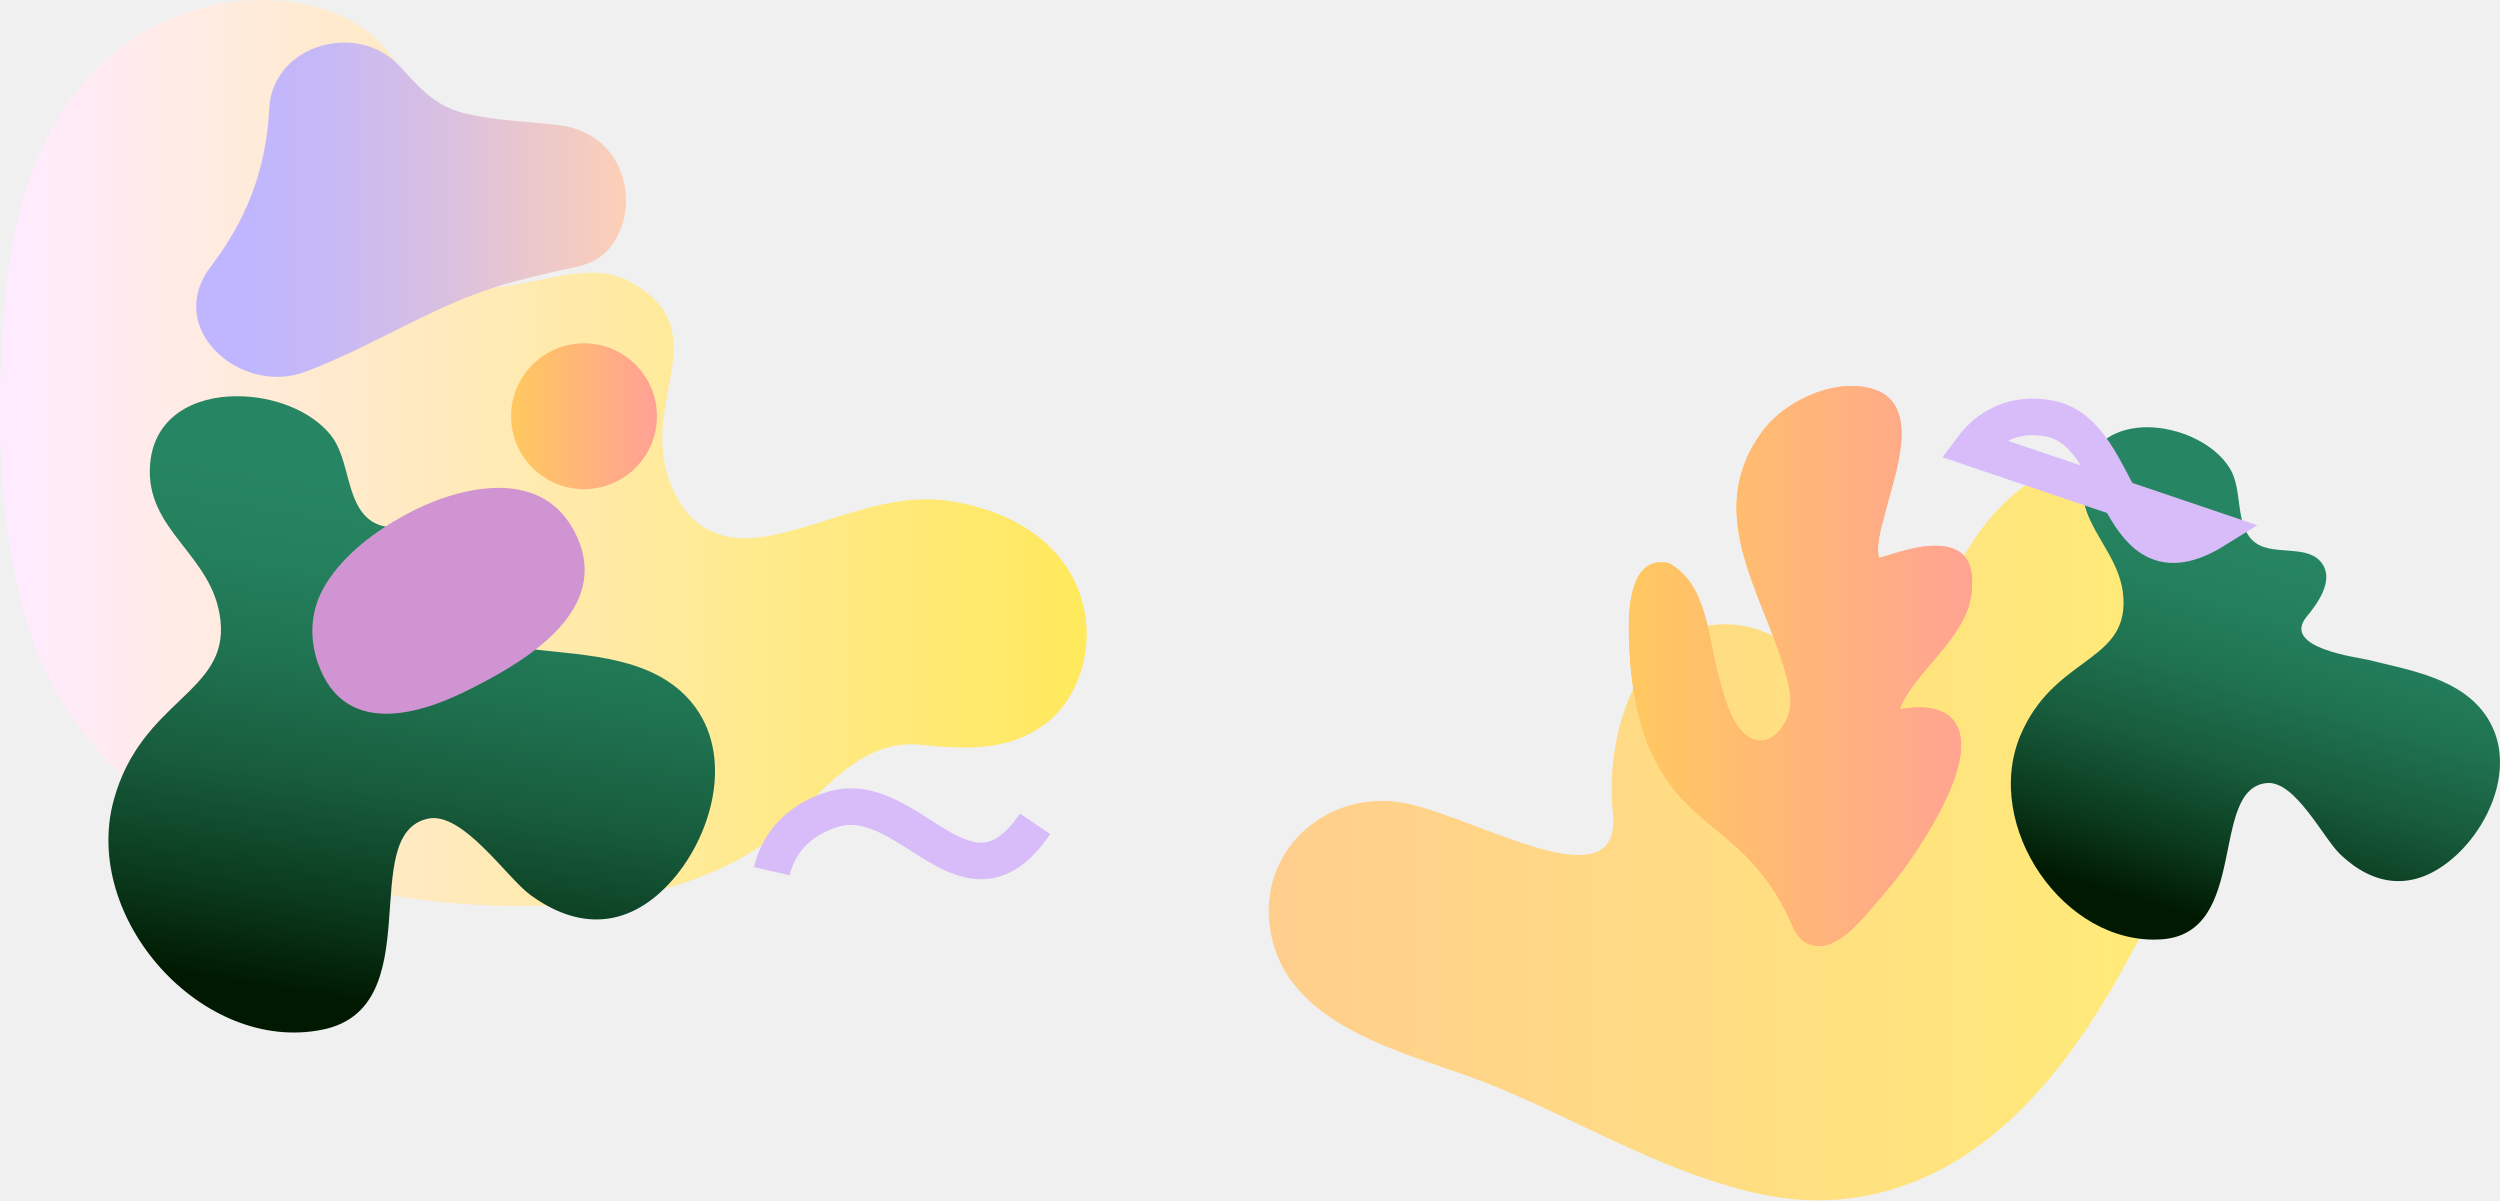
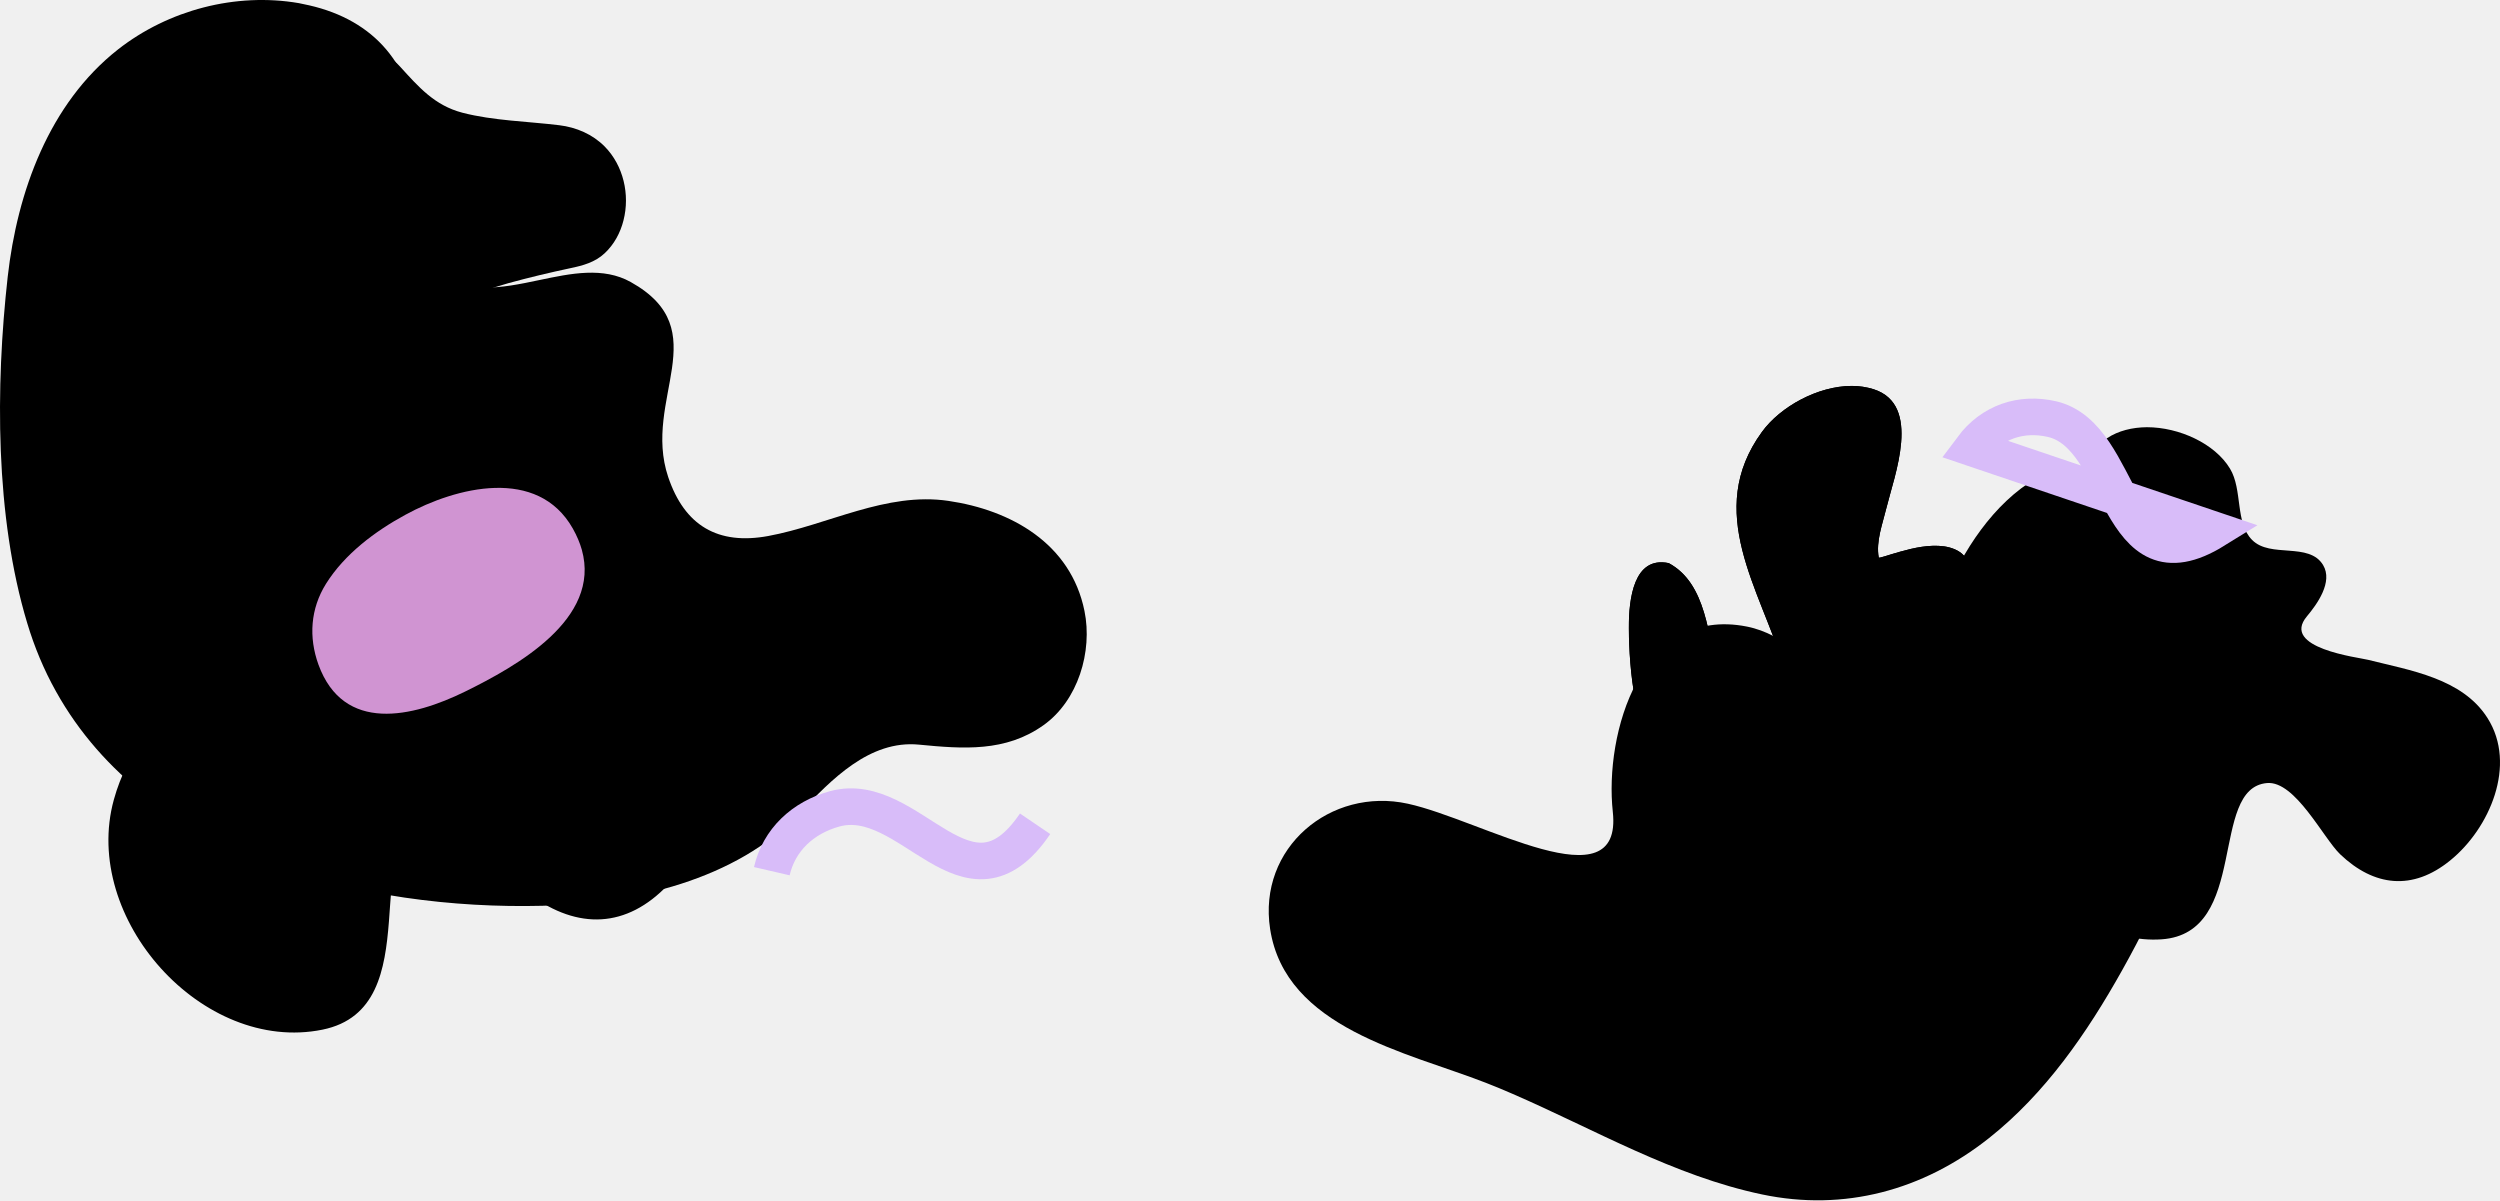
<svg xmlns="http://www.w3.org/2000/svg" width="1937" height="930" viewBox="0 0 1937 930" fill="none">
  <path d="M1698.02 415.367C1726.72 466.454 1722.92 526.339 1711.32 581.826C1698.72 641.711 1674.02 698.597 1644.22 751.784C1617.02 800.372 1584.72 847.26 1541.01 881.851C1490.01 922.241 1428.91 938.837 1365.21 925.441C1296.7 911.044 1235.4 875.053 1171.8 847.46C1164.9 844.461 1158 841.561 1151 838.862C1090.1 815.168 995.893 796.672 984.092 719.791C974.392 656.907 1030.89 609.619 1090.8 622.715C1147.9 635.212 1257.5 701.696 1249.6 629.014C1243 568.429 1271.3 469.253 1353.41 485.449C1384.11 491.548 1399.91 515.442 1429.61 523.44C1473.51 535.237 1493.11 496.847 1506.51 462.255C1519.91 427.464 1544.92 389.473 1577.92 370.478C1609.92 352.082 1654.42 365.879 1679.12 390.273C1686.62 397.671 1692.92 406.169 1698.02 415.367Z" fill="url(#paint0_linear_854_233)" />
  <path d="M1614.73 366.426C1605.84 407.256 1646.21 426.97 1645.31 468.301C1644.31 513.534 1590.55 510.432 1565.46 569.675C1535.78 639.927 1599.24 732.995 1674.79 727.791C1743.25 723.088 1711.17 610.505 1756.54 606.702C1778.33 604.901 1800.02 649.233 1813.11 661.843C1839.39 686.961 1869.37 690.364 1898.45 666.646C1928.94 641.928 1950.32 592.592 1927.34 556.365C1907.75 525.443 1867.27 519.438 1834.79 511.232C1827.4 509.331 1766.64 502.226 1787.42 477.507C1795.22 468.201 1807.81 450.888 1799.92 437.778C1789.02 419.765 1759.14 432.675 1744.95 418.364C1731.56 404.954 1737.75 379.436 1727.76 363.023C1716.07 343.709 1688.48 331 1663.4 331C1640.81 331.2 1620.23 341.508 1614.73 366.426Z" fill="url(#paint1_linear_854_233)" />
  <path d="M239.58 4.134C290.203 15.738 319.917 50.352 324.019 104.173C326.62 138.786 309.712 178.901 336.325 206.312C358.835 229.521 388.149 223.219 417.762 217.016C442.474 211.814 467.385 206.612 488.695 218.517C555.526 255.831 497.399 309.152 517.709 369.575C530.415 407.29 556.227 422.496 595.245 415.293C641.666 406.69 686.487 380.98 734.81 388.082C783.232 395.185 829.654 420.995 840.258 473.415C846.661 504.827 835.256 542.842 808.544 561.849C779.13 582.858 746.115 580.257 712.099 576.955C673.581 573.154 643.767 604.466 619.656 629.876C570.133 682.096 490.296 700.103 420.264 701.804C282.8 705.205 115.422 664.989 43.389 535.739C33.984 518.933 26.581 501.126 21.078 482.719C-3.833 400.187 -3.533 299.448 5.971 214.415C13.375 148.79 37.986 80.263 91.511 38.247C130.529 7.735 182.653 -5.97 231.576 2.433C234.177 2.933 236.878 3.534 239.58 4.134Z" fill="url(#paint2_linear_854_233)" />
  <path d="M116.318 359.401C111.916 411.5 165.333 429.3 170.835 480.799C176.937 537.099 109.616 541.998 88.209 619.597C62.8 711.596 156.931 816.595 249.761 797.795C333.988 780.795 275.769 646.397 331.587 634.297C358.396 628.497 392.507 679.896 410.913 693.396C447.724 720.296 485.437 719.496 517.747 685.396C551.558 649.697 570.064 585.098 535.553 543.898C506.143 508.799 454.927 507.999 413.213 503.099C403.81 501.999 327.086 502.999 348.893 469.1C357.095 456.3 369.799 432.7 357.996 417.8C349.193 406.8 335.188 407.6 320.884 408.5C308.38 409.2 295.876 409.9 286.473 402.8C267.666 388.401 271.168 355.701 256.163 337.001C240.858 318.002 211.748 307.002 183.939 307.002C150.729 306.802 119.419 322.602 116.318 359.401Z" fill="url(#paint3_linear_854_233)" />
  <path d="M208.624 84.242C206.327 130.39 191.551 169.446 163.297 206.604C126.656 254.65 186.659 306.591 236.079 288.212C289.992 268.234 338.214 234.772 393.924 219.389C409.598 215.094 425.872 211.199 441.846 207.803C451.531 205.805 461.115 203.208 468.503 196.216C475.791 189.423 480.683 180.334 483.08 170.745C488.171 150.867 483.08 128.293 468.503 113.509C459.118 104.02 446.539 98.626 433.36 97.028C408.9 94.031 382.143 93.532 358.281 87.339C336.616 81.645 324.436 67.461 309.86 51.48C298.279 38.794 282.504 33 266.829 33C238.276 32.901 210.121 52.279 208.624 84.242Z" fill="url(#paint4_linear_854_233)" />
  <path d="M598 675C603.605 650.741 622.024 633.47 646.748 626.682C705.505 610.709 749.448 715.731 802 638.262" stroke="#D8BCF9" stroke-width="28.346" stroke-miterlimit="10" />
  <path d="M396 322.5C396 353.755 421.345 379 452.5 379C483.655 379 509 353.655 509 322.5C509 291.345 483.655 266 452.5 266C421.345 266 396 291.345 396 322.5Z" fill="url(#paint5_linear_854_233)" />
  <path d="M1365.17 334.629C1320.23 396.28 1363.67 456.129 1382.05 516.579C1385.64 528.288 1389.64 542.1 1385.54 554.109C1380.45 568.922 1366.17 580.731 1352.38 569.222C1340.2 559.013 1335.11 536.895 1331.11 522.283C1323.32 493.56 1322.62 452.326 1292.96 436.313C1265.7 430.608 1262 464.236 1262 486.254V486.954C1262 491.758 1262.2 496.062 1262.3 499.164C1263.9 537.596 1270.99 577.429 1294.66 608.854C1309.54 628.771 1330.21 642.282 1348.19 658.996C1359.08 669.104 1368.56 680.613 1376.35 693.224C1380.25 699.529 1383.64 706.134 1386.74 712.84C1389.44 718.845 1392.03 725.55 1397.83 729.453C1417.6 742.464 1439.17 716.443 1450.26 703.532C1461.54 690.421 1471.33 679.212 1481.02 664.9C1545.14 570.523 1520.07 540.598 1471.43 549.606C1472.13 549.506 1474.33 543.701 1474.83 542.8C1476.13 540.498 1477.52 538.196 1479.02 535.995C1482.02 531.491 1485.31 527.187 1488.81 522.884C1495.8 514.277 1503.29 506.07 1509.98 497.263C1515.58 489.857 1520.77 481.85 1524.16 473.143C1527.36 464.936 1528.56 454.828 1527.76 446.021C1527.26 440.516 1525.46 434.711 1521.67 430.508C1517.77 426.204 1511.78 424.103 1506.19 423.302C1494.8 421.801 1483.02 424.403 1472.03 427.505C1462.64 430.108 1455.75 432.81 1455.65 431.909C1453.36 419.499 1458.65 405.788 1461.54 393.778C1467.74 368.357 1489.21 313.712 1451.76 301.602C1446.36 299.901 1440.57 299 1434.68 299C1408.41 299.1 1379.45 315.013 1365.17 334.629Z" fill="url(#paint6_linear_854_233)" />
  <mask id="mask0_854_233" style="mask-type:luminance" maskUnits="userSpaceOnUse" x="1262" y="299" width="266" height="434">
    <path d="M1365.17 334.629C1320.23 396.28 1363.67 456.129 1382.05 516.579C1385.64 528.288 1389.64 542.1 1385.54 554.109C1380.45 568.922 1366.17 580.731 1352.38 569.222C1340.2 559.013 1335.11 536.895 1331.11 522.283C1323.32 493.56 1322.62 452.326 1292.96 436.313C1265.7 430.608 1262 464.236 1262 486.254V486.954C1262 491.758 1262.2 496.062 1262.3 499.164C1263.9 537.596 1270.99 577.429 1294.66 608.854C1309.54 628.771 1330.21 642.282 1348.19 658.996C1359.08 669.104 1368.56 680.613 1376.35 693.224C1380.25 699.529 1383.64 706.134 1386.74 712.84C1389.44 718.845 1392.03 725.55 1397.83 729.453C1417.6 742.464 1439.17 716.443 1450.26 703.532C1461.54 690.421 1471.33 679.212 1481.02 664.9C1545.14 570.523 1520.07 540.598 1471.43 549.606C1472.13 549.506 1474.33 543.701 1474.83 542.8C1476.13 540.498 1477.52 538.196 1479.02 535.995C1482.02 531.491 1485.31 527.187 1488.81 522.884C1495.8 514.277 1503.29 506.07 1509.98 497.263C1515.58 489.857 1520.77 481.85 1524.16 473.143C1527.36 464.936 1528.56 454.828 1527.76 446.021C1527.26 440.516 1525.46 434.711 1521.67 430.508C1517.77 426.204 1511.78 424.103 1506.19 423.302C1494.8 421.801 1483.02 424.403 1472.03 427.505C1462.64 430.108 1455.75 432.81 1455.65 431.909C1453.36 419.499 1458.65 405.788 1461.54 393.778C1467.74 368.357 1489.21 313.712 1451.76 301.602C1446.36 299.901 1440.57 299 1434.68 299C1408.41 299.1 1379.45 315.013 1365.17 334.629Z" fill="white" />
  </mask>
  <g mask="url(#mask0_854_233)">
    <path d="M1545 299H1262V734.999H1545V299Z" fill="url(#paint7_linear_854_233)" />
    <mask id="mask1_854_233" style="mask-type:luminance" maskUnits="userSpaceOnUse" x="1262" y="299" width="283" height="436">
      <path d="M1545 299H1262V734.999H1545V299Z" fill="white" />
    </mask>
    <g mask="url(#mask1_854_233)">
      <path d="M1545 299H1262V734.999H1545V299Z" fill="url(#paint8_linear_854_233)" />
    </g>
  </g>
  <path d="M450.79 425.925C449.289 420.635 446.989 415.145 443.788 409.455C416.582 361.441 353.667 377.212 314.058 398.874C290.553 411.651 266.948 429.319 252.545 452.378C242.942 467.751 242.942 467.751 252.545 452.378C240.542 471.644 239.041 493.704 246.743 514.966C266.248 568.371 319.76 555.793 360.369 535.829C400.078 516.264 465.893 479.829 450.79 425.925Z" fill="#D094D2" />
  <path d="M1528 347.116C1543.19 326.741 1566.18 319.251 1589.97 324.744C1646.44 337.928 1638.24 458.877 1716 410.737L1528 347.116Z" stroke="#D8BCF9" stroke-width="28.346" stroke-miterlimit="10" />
  <defs>
    <linearGradient id="paint0_linear_854_233" x1="920.395" y1="645.98" x2="1754.8" y2="645.98" gradientUnits="userSpaceOnUse">
-       <stop stop-color="#FFCB8F" />
-       <stop offset="1" stop-color="#FFEF76" />
+       <stop stopColor="#FFCB8F" />
+       <stop offset="1" stopColor="#FFEF76" />
    </linearGradient>
    <linearGradient id="paint1_linear_854_233" x1="1791.42" y1="431.568" x2="1707.69" y2="713.877" gradientUnits="userSpaceOnUse">
-       <stop stop-color="#268562" />
-       <stop offset="0.17" stop-color="#24805D" />
-       <stop offset="0.37" stop-color="#1F7250" />
-       <stop offset="0.59" stop-color="#175B3C" />
-       <stop offset="0.81" stop-color="#0B3B1E" />
-       <stop offset="1" stop-color="#001900" />
+       <stop stopColor="#268562" />
+       <stop offset="0.17" stopColor="#24805D" />
+       <stop offset="0.37" stopColor="#1F7250" />
+       <stop offset="0.59" stopColor="#175B3C" />
+       <stop offset="0.81" stopColor="#0B3B1E" />
+       <stop offset="1" stopColor="#001900" />
    </linearGradient>
    <linearGradient id="paint2_linear_854_233" x1="9.012" y1="351.029" x2="831.883" y2="351.029" gradientUnits="userSpaceOnUse">
-       <stop stop-color="#FFEBFF" />
-       <stop offset="1" stop-color="#FFE95D" />
+       <stop stopColor="#FFEBFF" />
+       <stop offset="1" stopColor="#FFE95D" />
    </linearGradient>
    <linearGradient id="paint3_linear_854_233" x1="350.514" y1="385.168" x2="288.073" y2="779.541" gradientUnits="userSpaceOnUse">
-       <stop stop-color="#268562" />
-       <stop offset="0.17" stop-color="#24805D" />
-       <stop offset="0.37" stop-color="#1F7250" />
-       <stop offset="0.59" stop-color="#175B3C" />
-       <stop offset="0.81" stop-color="#0B3B1E" />
-       <stop offset="1" stop-color="#001900" />
+       <stop stopColor="#268562" />
+       <stop offset="0.17" stopColor="#24805D" />
+       <stop offset="0.37" stopColor="#1F7250" />
+       <stop offset="0.59" stopColor="#175B3C" />
+       <stop offset="0.81" stopColor="#0B3B1E" />
+       <stop offset="1" stopColor="#001900" />
    </linearGradient>
    <linearGradient id="paint4_linear_854_233" x1="183.877" y1="162.46" x2="489.891" y2="162.46" gradientUnits="userSpaceOnUse">
-       <stop stop-color="#BFB6FF" />
-       <stop offset="0.2" stop-color="#C5B8F7" />
-       <stop offset="0.52" stop-color="#D8C0E1" />
-       <stop offset="0.9" stop-color="#F6CCBE" />
-       <stop offset="1" stop-color="#FFD0B4" />
+       <stop stopColor="#BFB6FF" />
+       <stop offset="0.2" stopColor="#C5B8F7" />
+       <stop offset="0.52" stopColor="#D8C0E1" />
+       <stop offset="0.9" stopColor="#F6CCBE" />
+       <stop offset="1" stopColor="#FFD0B4" />
    </linearGradient>
    <linearGradient id="paint5_linear_854_233" x1="402.762" y1="322.524" x2="516.51" y2="322.524" gradientUnits="userSpaceOnUse">
-       <stop stop-color="#FFC662" />
-       <stop offset="1" stop-color="#FF9E99" />
+       <stop stopColor="#FFC662" />
+       <stop offset="1" stopColor="#FF9E99" />
    </linearGradient>
    <linearGradient id="paint6_linear_854_233" x1="1277.89" y1="516.038" x2="1545.49" y2="516.038" gradientUnits="userSpaceOnUse">
-       <stop stop-color="#FFC662" />
-       <stop offset="1" stop-color="#FF9E99" />
+       <stop stopColor="#FFC662" />
+       <stop offset="1" stopColor="#FF9E99" />
    </linearGradient>
    <linearGradient id="paint7_linear_854_233" x1="1279" y1="517.042" x2="1563.84" y2="517.042" gradientUnits="userSpaceOnUse">
-       <stop stop-color="#FFC662" />
-       <stop offset="1" stop-color="#FF9E99" />
+       <stop stopColor="#FFC662" />
+       <stop offset="1" stopColor="#FF9E99" />
    </linearGradient>
    <linearGradient id="paint8_linear_854_233" x1="1279" y1="517.042" x2="1563.84" y2="517.042" gradientUnits="userSpaceOnUse">
-       <stop stop-color="#FFC662" />
-       <stop offset="1" stop-color="#FF9E99" />
+       <stop stopColor="#FFC662" />
+       <stop offset="1" stopColor="#FF9E99" />
    </linearGradient>
  </defs>
</svg>
